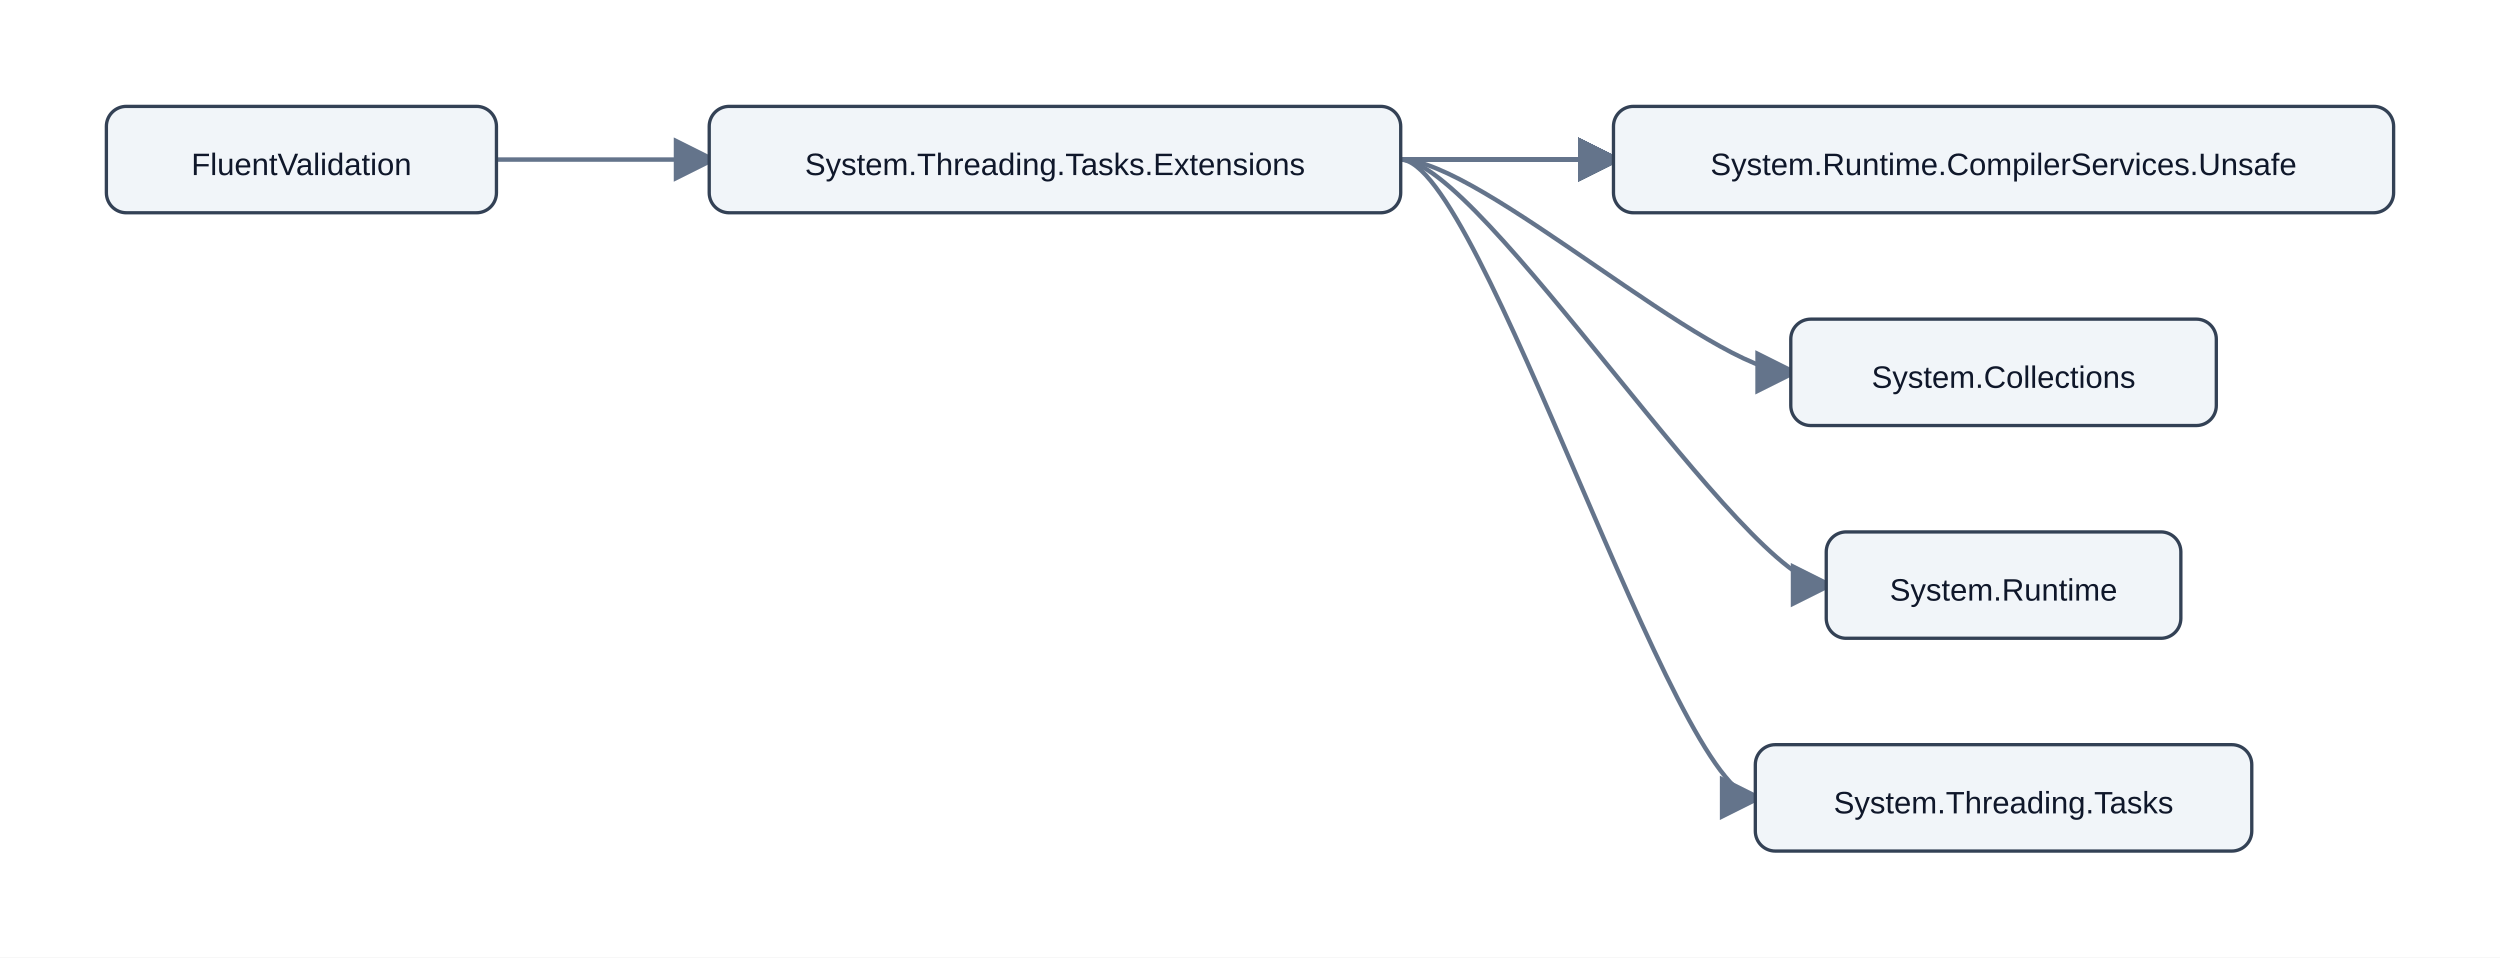
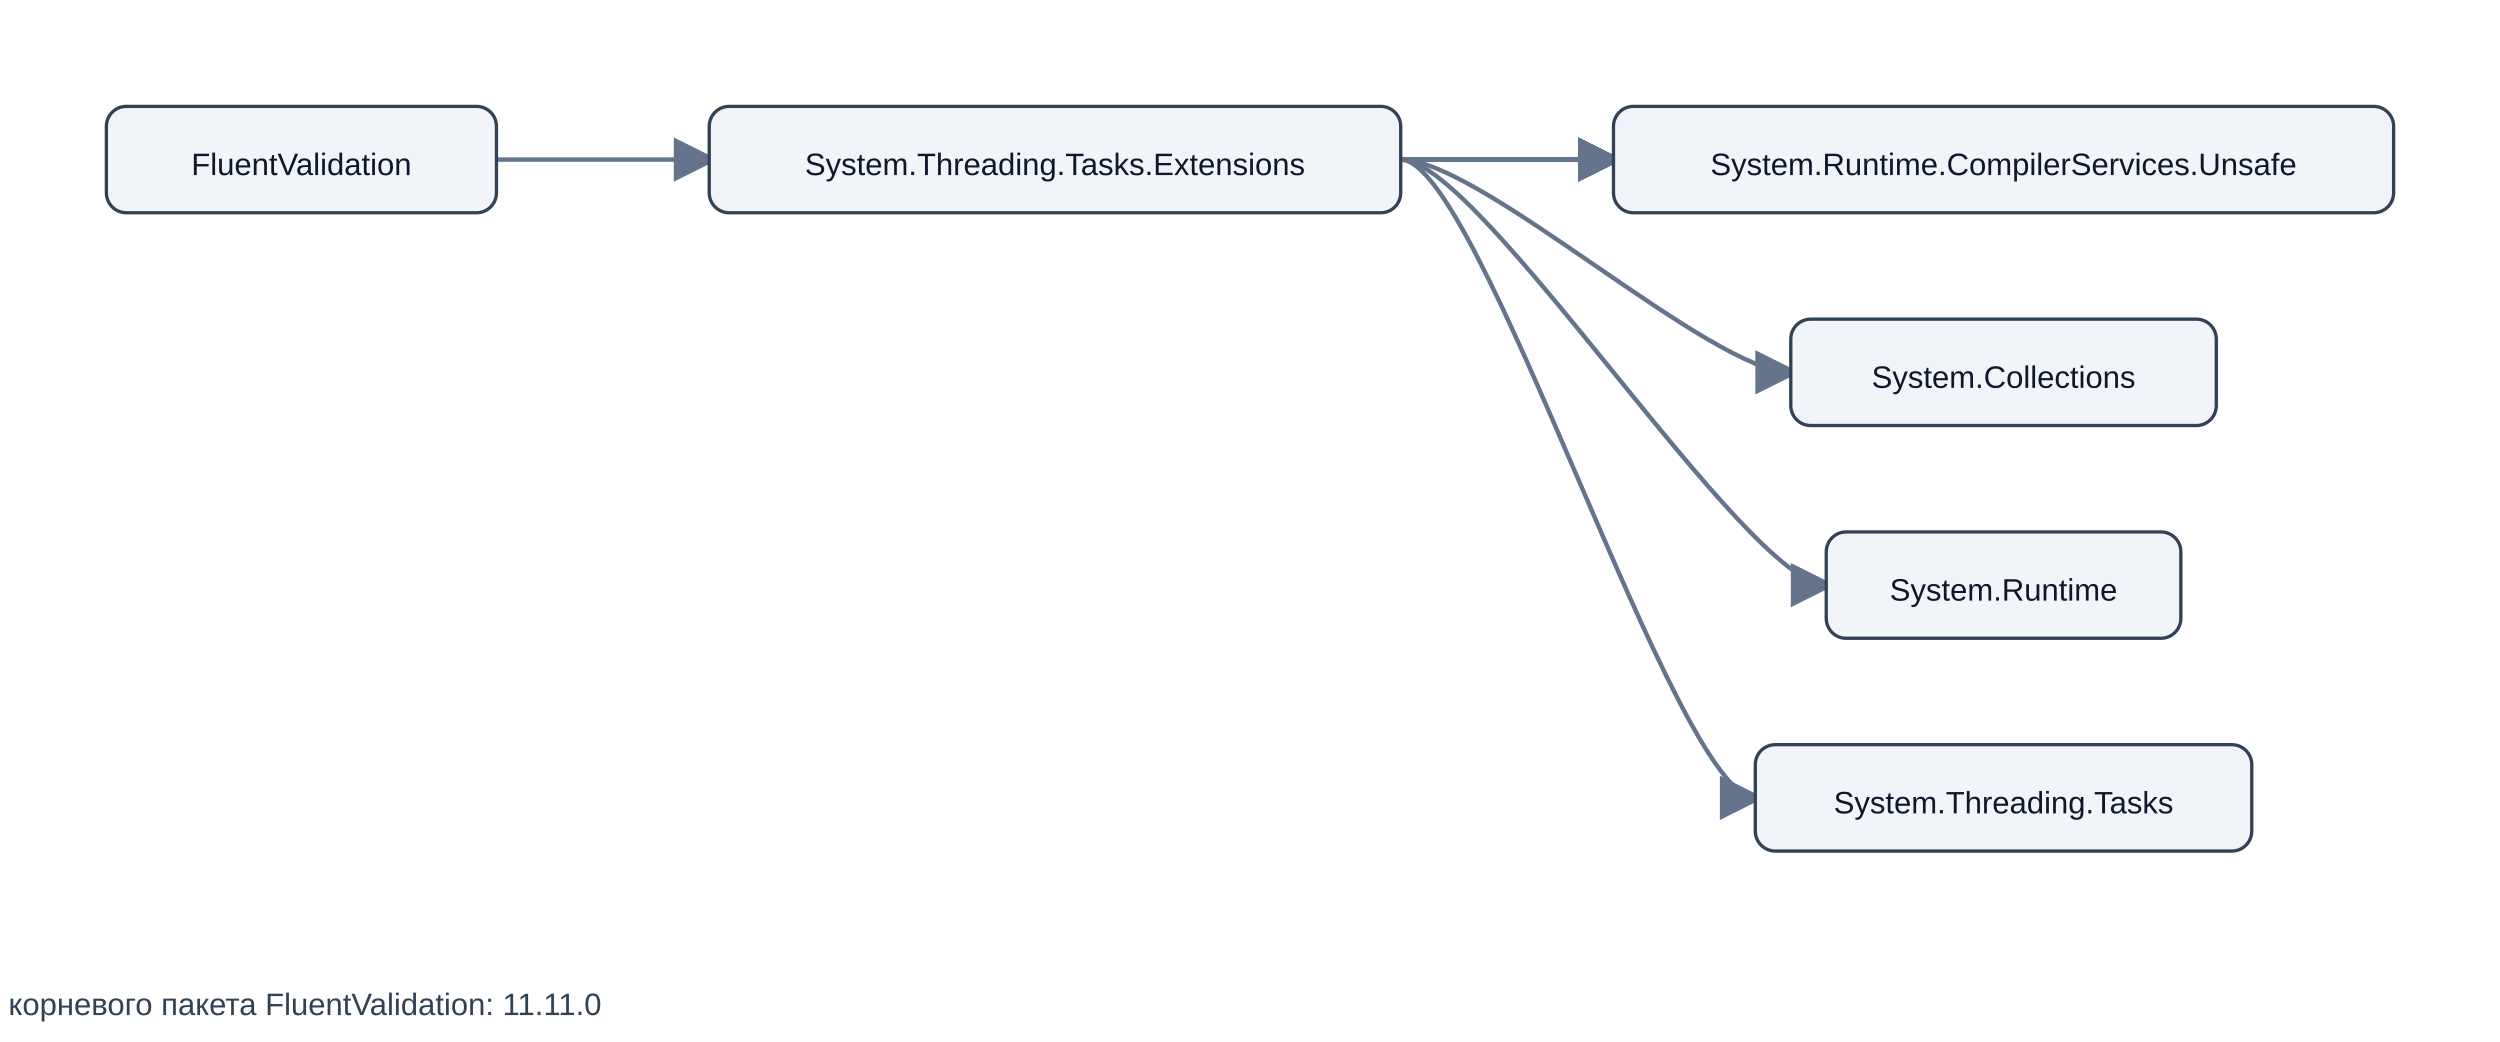
- <svg xmlns="http://www.w3.org/2000/svg" width="1128" height="432" viewBox="0 0 1128 432">
+ <svg xmlns="http://www.w3.org/2000/svg" width="1128" height="470" viewBox="0 0 1128 470">
  <defs>
    <marker id="arrow" markerWidth="10" markerHeight="10" refX="8" refY="5" orient="auto" markerUnits="strokeWidth">
      <path d="M 0 0 L 10 5 L 0 10 z" fill="#64748b" />
    </marker>
  </defs>
  <rect width="100%" height="100%" fill="#ffffff" />
  <path d="M 224 72 C 260 72, 284 72, 320 72" fill="none" stroke="#64748b" stroke-width="2" marker-end="url(#arrow)" />
  <path d="M 632 72 C 668 72, 692 72, 728 72" fill="none" stroke="#64748b" stroke-width="2" marker-end="url(#arrow)" />
  <path d="M 632 72 C 668 72, 692 72, 728 72" fill="none" stroke="#64748b" stroke-width="2" marker-end="url(#arrow)" />
  <path d="M 632 72 C 668 72, 772 168, 808 168" fill="none" stroke="#64748b" stroke-width="2" marker-end="url(#arrow)" />
  <path d="M 632 72 C 668 72, 788 264, 824 264" fill="none" stroke="#64748b" stroke-width="2" marker-end="url(#arrow)" />
  <path d="M 632 72 C 668 72, 692 72, 728 72" fill="none" stroke="#64748b" stroke-width="2" marker-end="url(#arrow)" />
  <path d="M 632 72 C 668 72, 756 360, 792 360" fill="none" stroke="#64748b" stroke-width="2" marker-end="url(#arrow)" />
  <path d="M 632 72 C 668 72, 692 72, 728 72" fill="none" stroke="#64748b" stroke-width="2" marker-end="url(#arrow)" />
  <path d="M 632 72 C 668 72, 692 72, 728 72" fill="none" stroke="#64748b" stroke-width="2" marker-end="url(#arrow)" />
  <path d="M 632 72 C 668 72, 692 72, 728 72" fill="none" stroke="#64748b" stroke-width="2" marker-end="url(#arrow)" />
  <path d="M 632 72 C 668 72, 692 72, 728 72" fill="none" stroke="#64748b" stroke-width="2" marker-end="url(#arrow)" />
  <path d="M 632 72 C 668 72, 692 72, 728 72" fill="none" stroke="#64748b" stroke-width="2" marker-end="url(#arrow)" />
  <rect x="48" y="48" width="176" height="48" rx="9" fill="#f1f5f9" stroke="#334155" stroke-width="1.5" />
  <text x="136" y="79" text-anchor="middle" font-family="Arial, sans-serif" font-size="14" fill="#0f172a">FluentValidation</text>
  <rect x="320" y="48" width="312" height="48" rx="9" fill="#f1f5f9" stroke="#334155" stroke-width="1.5" />
  <text x="476" y="79" text-anchor="middle" font-family="Arial, sans-serif" font-size="14" fill="#0f172a">System.Threading.Tasks.Extensions</text>
  <rect x="728" y="48" width="352" height="48" rx="9" fill="#f1f5f9" stroke="#334155" stroke-width="1.5" />
  <text x="904" y="79" text-anchor="middle" font-family="Arial, sans-serif" font-size="14" fill="#0f172a">System.Runtime.CompilerServices.Unsafe</text>
  <rect x="808" y="144" width="192" height="48" rx="9" fill="#f1f5f9" stroke="#334155" stroke-width="1.5" />
  <text x="904" y="175" text-anchor="middle" font-family="Arial, sans-serif" font-size="14" fill="#0f172a">System.Collections</text>
  <rect x="824" y="240" width="160" height="48" rx="9" fill="#f1f5f9" stroke="#334155" stroke-width="1.5" />
  <text x="904" y="271" text-anchor="middle" font-family="Arial, sans-serif" font-size="14" fill="#0f172a">System.Runtime</text>
  <rect x="792" y="336" width="224" height="48" rx="9" fill="#f1f5f9" stroke="#334155" stroke-width="1.5" />
  <text x="904" y="367" text-anchor="middle" font-family="Arial, sans-serif" font-size="14" fill="#0f172a">System.Threading.Tasks</text>
+   <text x="112" y="458" text-anchor="middle" font-family="Arial, sans-serif" font-size="14" fill="#334155">Версия корневого пакета FluentValidation: 11.11.0</text>
</svg>
